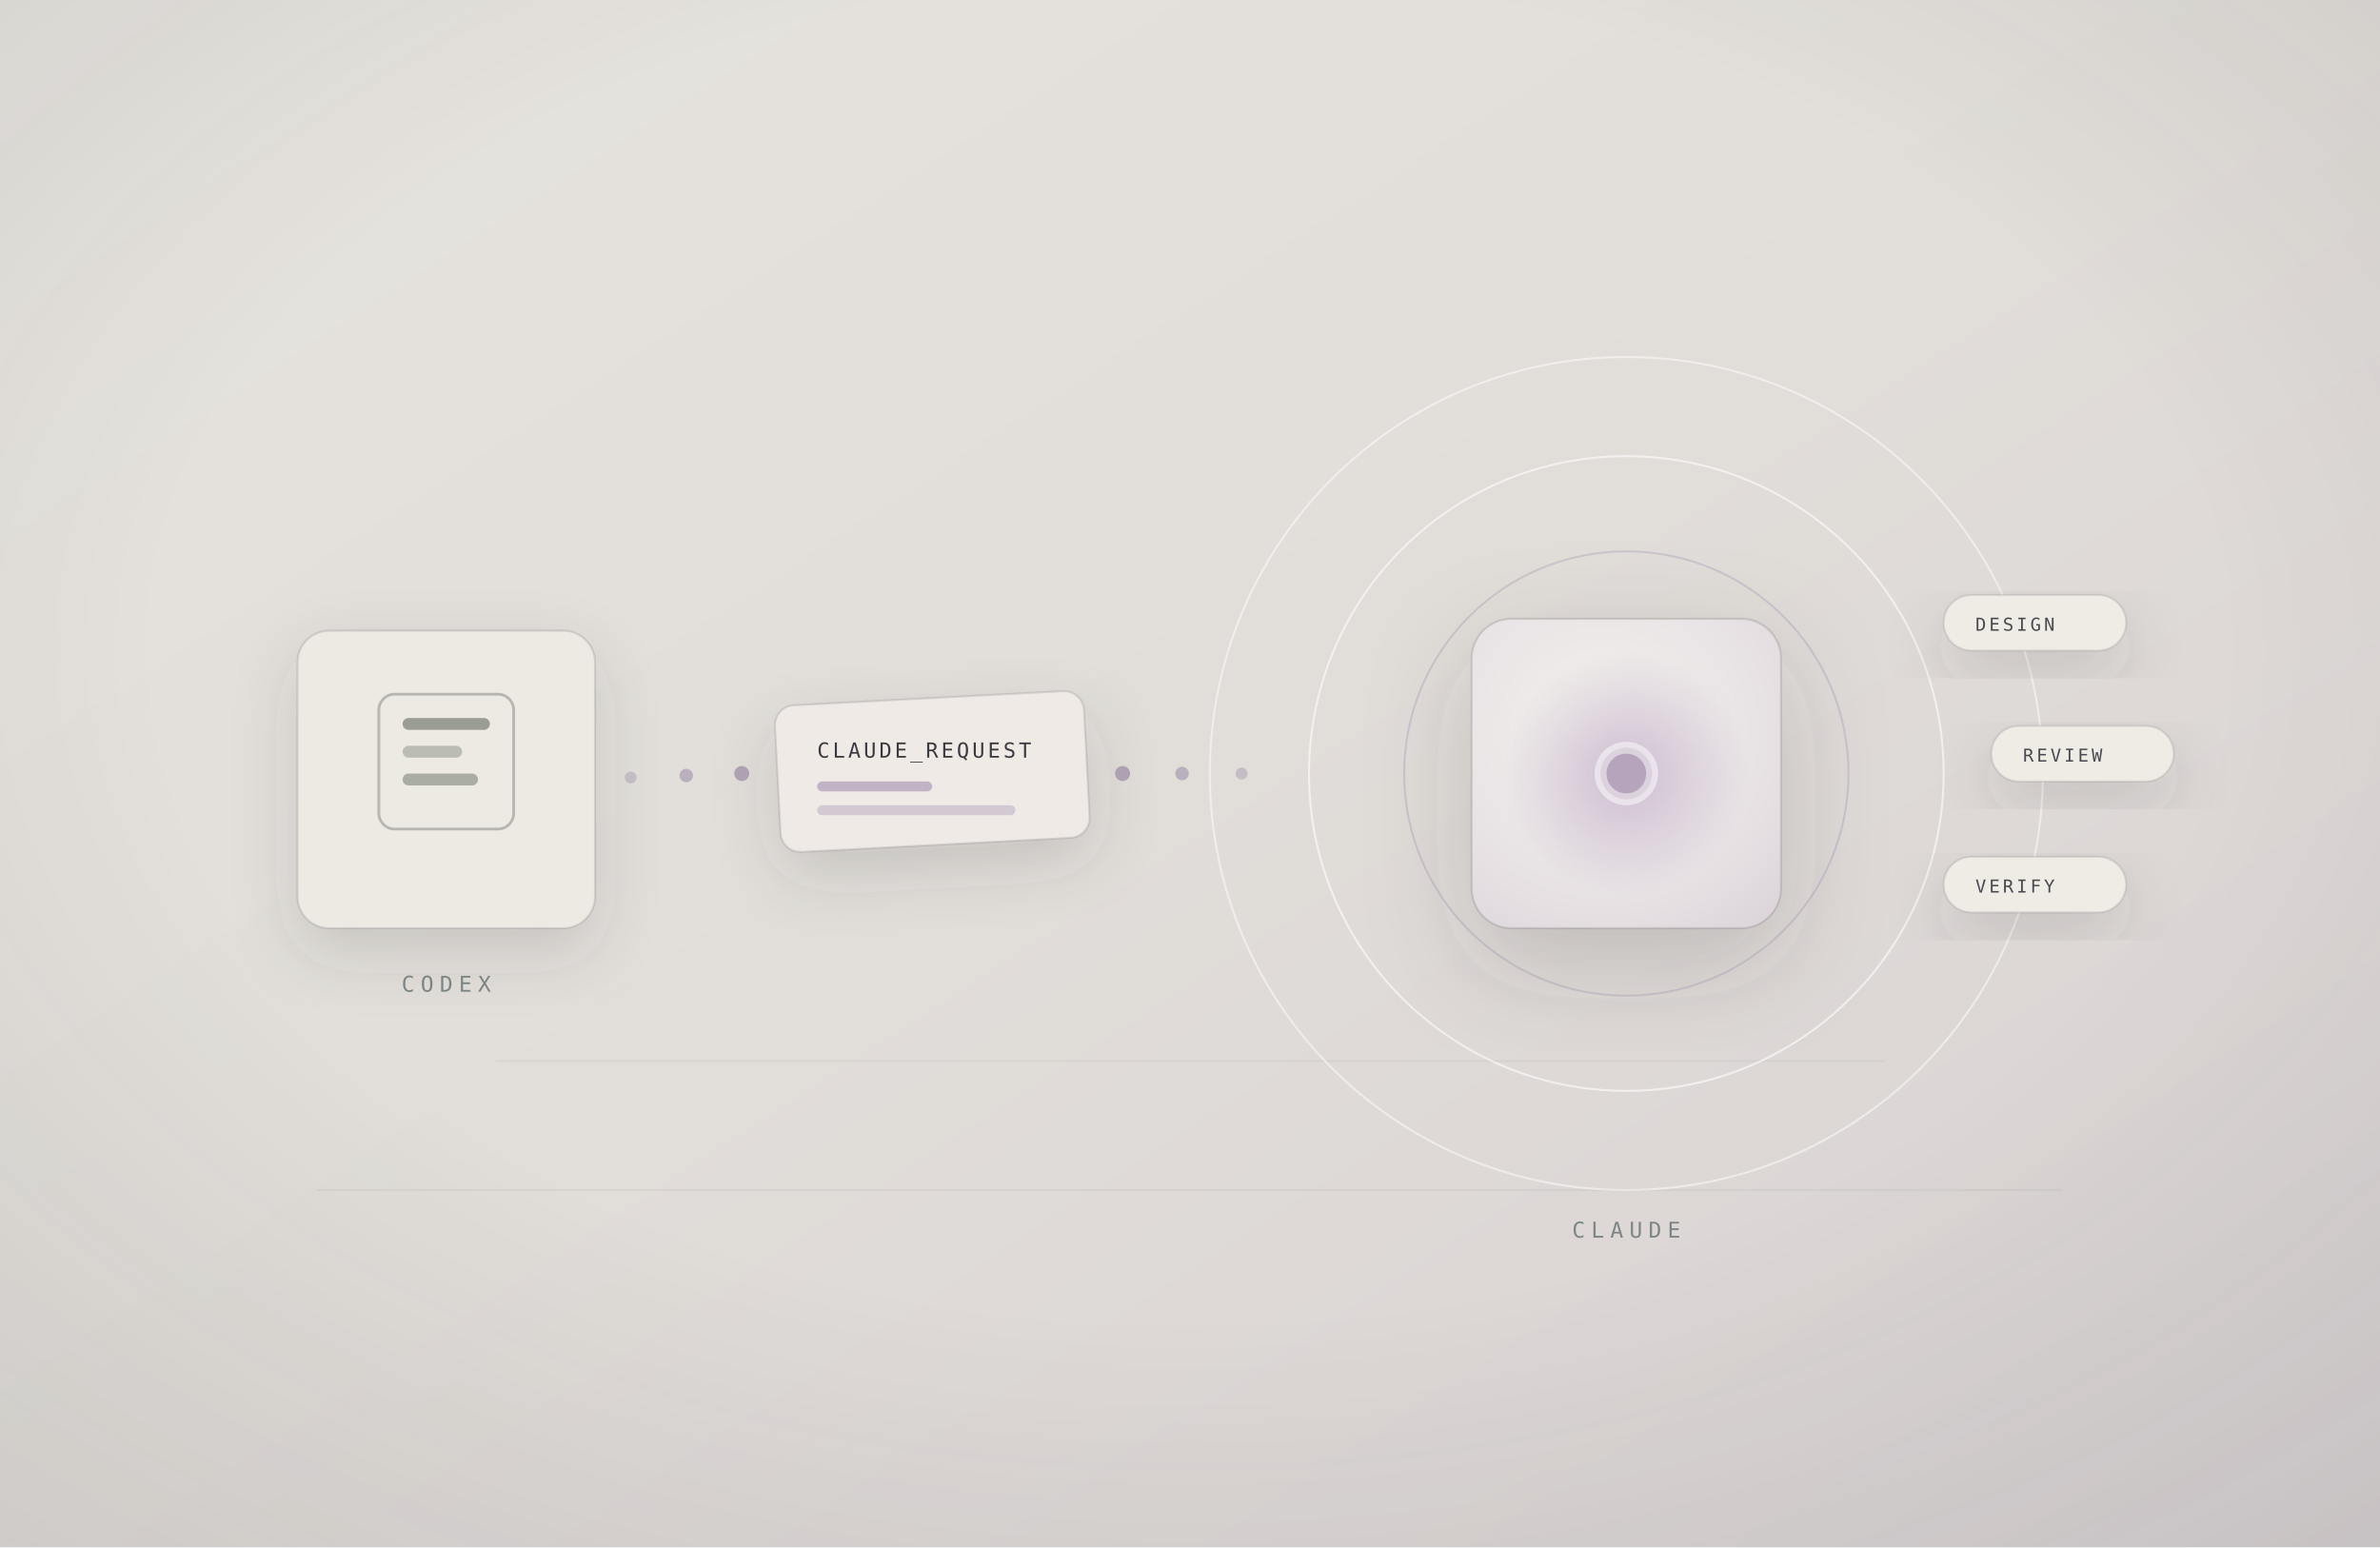
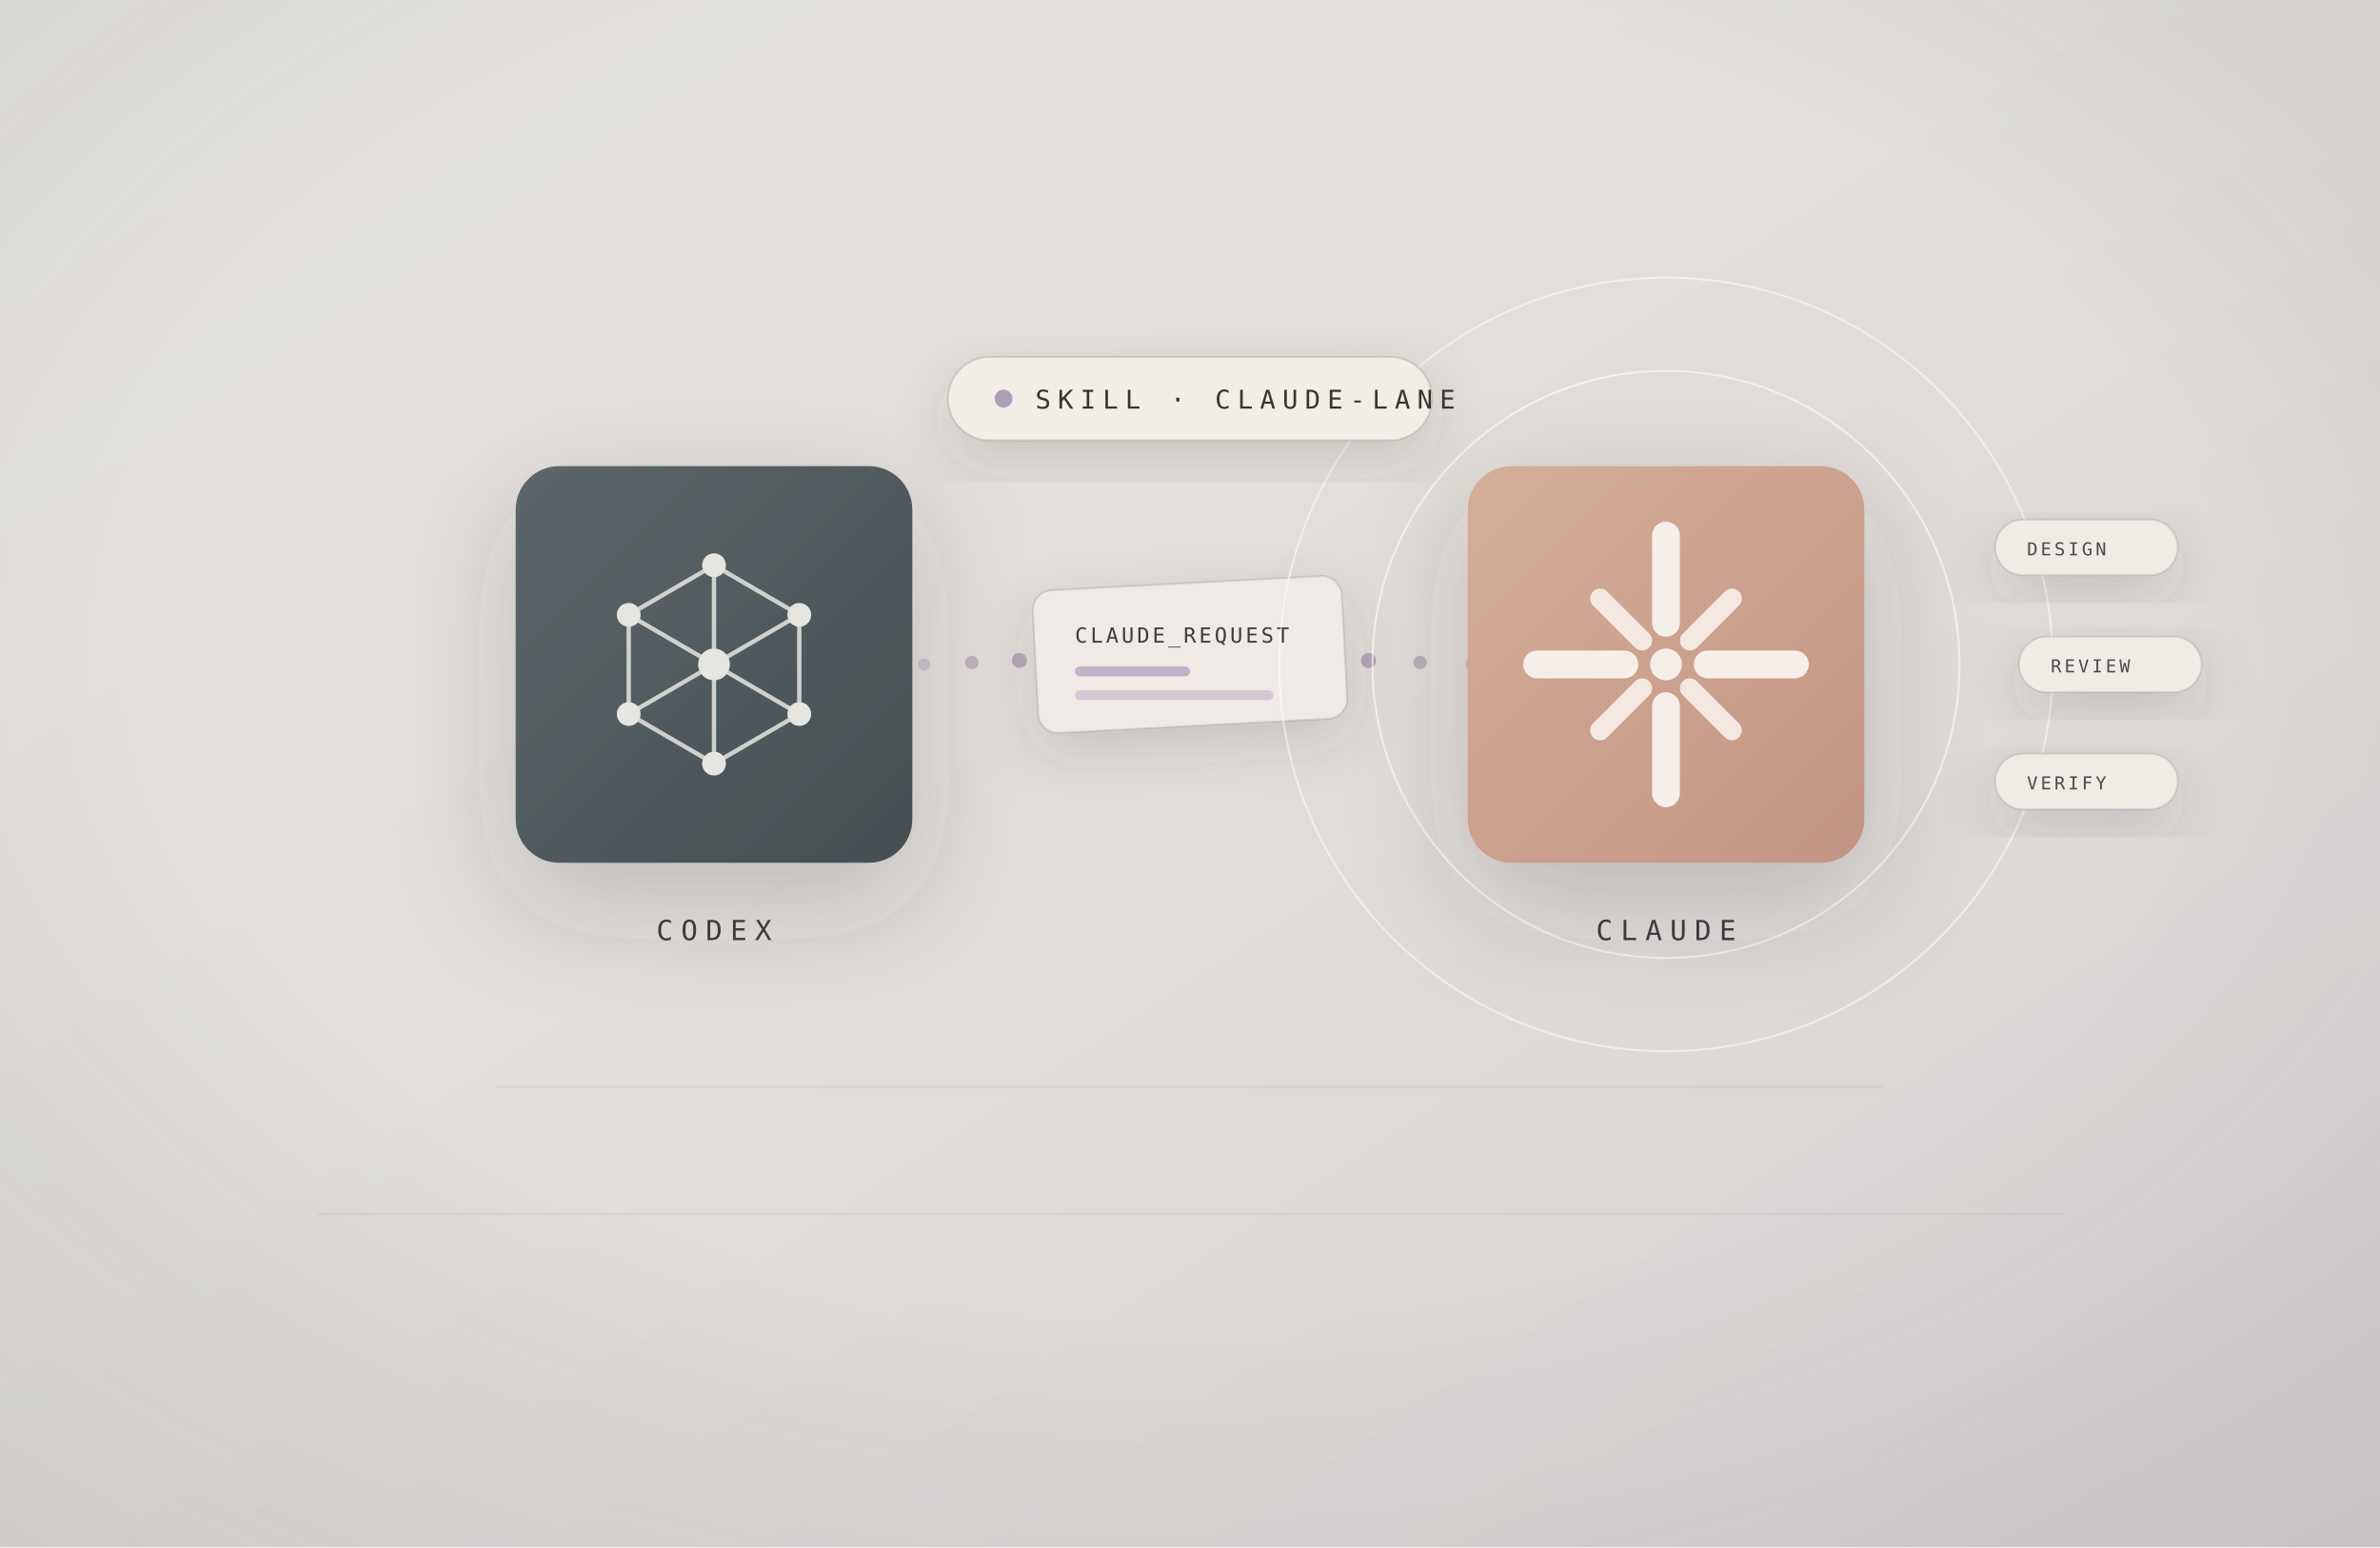
<svg xmlns="http://www.w3.org/2000/svg" viewBox="0 0 1200 780" role="img" aria-label="Claude Lane Coding — Codex requests Claude for design, review and verification">
  <defs>
    <linearGradient id="cl-bg" x1="0" y1="0" x2="1" y2="1">
      <stop offset="0" stop-color="#e6e4de" />
      <stop offset="0.5" stop-color="#e1ddd9" />
      <stop offset="1" stop-color="#d8d2d3" />
    </linearGradient>
-     <radialGradient id="cl-chamber" cx="0.42" cy="0.36" r="0.8">
-       <stop offset="0" stop-color="#f3f1ec" />
-       <stop offset="0.7" stop-color="#e7e1e4" />
-       <stop offset="1" stop-color="#ddd5da" />
-     </radialGradient>
-     <radialGradient id="cl-core" cx="0.5" cy="0.5" r="0.5">
-       <stop offset="0" stop-color="#cdbcd2" />
-       <stop offset="1" stop-color="#cdbcd2" stop-opacity="0" />
-     </radialGradient>
+     <linearGradient id="cl-claude-bg" x1="0" y1="0" x2="1" y2="1">
+       <stop offset="0" stop-color="#d6ad9b" />
+       <stop offset="1" stop-color="#c39483" />
+     </linearGradient>
+     <linearGradient id="cl-codex-bg" x1="0" y1="0" x2="1" y2="1">
+       <stop offset="0" stop-color="#5c666a" />
+       <stop offset="1" stop-color="#454e52" />
+     </linearGradient>
    <radialGradient id="cl-vig" cx="0.5" cy="0.42" r="0.78">
      <stop offset="0.55" stop-color="#000000" stop-opacity="0" />
      <stop offset="1" stop-color="#3a3a40" stop-opacity="0.11" />
    </radialGradient>
    <filter id="cl-soft" x="-40%" y="-40%" width="180%" height="180%">
-       <feDropShadow dx="0" dy="18" stdDeviation="26" flood-color="#3b3a40" flood-opacity="0.18" />
+       <feDropShadow dx="0" dy="20" stdDeviation="28" flood-color="#3b3a40" flood-opacity="0.2" />
    </filter>
    <filter id="cl-soft-sm" x="-50%" y="-50%" width="200%" height="200%">
-       <feDropShadow dx="0" dy="12" stdDeviation="16" flood-color="#3b3a40" flood-opacity="0.16" />
+       <feDropShadow dx="0" dy="10" stdDeviation="14" flood-color="#3b3a40" flood-opacity="0.16" />
    </filter>
  </defs>
  <rect width="1200" height="780" fill="url(#cl-bg)" />
  <g stroke="#80807f" stroke-opacity="0.09" stroke-width="1">
-     <line x1="160" y1="600" x2="1040" y2="600" />
-     <line x1="250" y1="535" x2="950" y2="535" />
+     <line x1="160" y1="612" x2="1040" y2="612" />
+     <line x1="250" y1="548" x2="950" y2="548" />
+   </g>
+   <g transform="translate(360,335)">
+     <g filter="url(#cl-soft)">
+       <rect x="-100" y="-100" width="200" height="200" rx="22" fill="url(#cl-codex-bg)" />
+     </g>
+     <g stroke="#e7e5df" stroke-width="2.2" fill="none" stroke-opacity="0.85">
+       <path d="M0 -50 L43 -25 L43 25 L0 50 L-43 25 L-43 -25 Z" />
+       <line x1="0" y1="0" x2="0" y2="-50" />
+       <line x1="0" y1="0" x2="43" y2="-25" />
+       <line x1="0" y1="0" x2="43" y2="25" />
+       <line x1="0" y1="0" x2="0" y2="50" />
+       <line x1="0" y1="0" x2="-43" y2="25" />
+       <line x1="0" y1="0" x2="-43" y2="-25" />
+     </g>
+     <g fill="#e7e5df">
+       <circle cx="0" cy="-50" r="6" />
+       <circle cx="43" cy="-25" r="6" />
+       <circle cx="43" cy="25" r="6" />
+       <circle cx="0" cy="50" r="6" />
+       <circle cx="-43" cy="25" r="6" />
+       <circle cx="-43" cy="-25" r="6" />
+       <circle cx="0" cy="0" r="8" />
+     </g>
+   </g>
+   <text x="360" y="474" text-anchor="middle" font-family="'DM Mono', ui-monospace, monospace" font-size="14" letter-spacing="4" fill="#3a3a40">CODEX</text>
+   <g filter="url(#cl-soft-sm)" transform="rotate(-3 600 330)">
+     <rect x="522" y="294" width="156" height="72" rx="10" fill="#efeae6" stroke="#2c2c32" stroke-opacity="0.13" />
+   </g>
+   <text x="542" y="324" font-family="'DM Mono', ui-monospace, monospace" font-size="10.5" letter-spacing="1.5" fill="#3a3a40">CLAUDE_REQUEST</text>
+   <g fill="#b9a9c0" fill-opacity="0.85">
+     <rect x="542" y="336" width="58" height="5" rx="2.5" />
+     <rect x="542" y="348" width="100" height="5" rx="2.5" fill-opacity="0.5" />
+   </g>
+   <g fill="#a99bb0">
+     <circle cx="466" cy="335" r="3" opacity="0.5" />
+     <circle cx="490" cy="334" r="3.4" opacity="0.7" />
+     <circle cx="514" cy="333" r="3.8" opacity="0.9" />
+     <circle cx="690" cy="333" r="3.8" opacity="0.9" />
+     <circle cx="716" cy="334" r="3.4" opacity="0.7" />
+     <circle cx="742" cy="335" r="3" opacity="0.5" />
+   </g>
+   <g transform="translate(840,335)">
+     <circle r="195" fill="none" stroke="#ffffff" stroke-opacity="0.5" stroke-width="1" />
+     <circle r="148" fill="none" stroke="#ffffff" stroke-opacity="0.6" stroke-width="1" />
+     <g filter="url(#cl-soft)">
+       <rect x="-100" y="-100" width="200" height="200" rx="22" fill="url(#cl-claude-bg)" />
+     </g>
+     <g fill="#f6efe9">
+       <rect x="-7" y="-72" width="14" height="58" rx="7" />
+       <rect x="-7" y="14" width="14" height="58" rx="7" />
+       <rect x="-72" y="-7" width="58" height="14" rx="7" />
+       <rect x="14" y="-7" width="58" height="14" rx="7" />
+       <g opacity="0.92">
+         <rect x="-5" y="-52" width="10" height="40" rx="5" transform="rotate(45 0 0)" />
+         <rect x="-5" y="-52" width="10" height="40" rx="5" transform="rotate(135 0 0)" />
+         <rect x="-5" y="-52" width="10" height="40" rx="5" transform="rotate(225 0 0)" />
+         <rect x="-5" y="-52" width="10" height="40" rx="5" transform="rotate(315 0 0)" />
+       </g>
+       <circle r="8" fill="#f6efe9" />
+     </g>
+   </g>
+   <text x="840" y="474" text-anchor="middle" font-family="'DM Mono', ui-monospace, monospace" font-size="14" letter-spacing="4" fill="#3a3a40">CLAUDE</text>
+   <g font-family="'DM Mono', ui-monospace, monospace" font-size="9" letter-spacing="1.5" fill="#4a4a50">
+     <g filter="url(#cl-soft-sm)">
+       <rect x="1006" y="262" width="92" height="28" rx="14" fill="#efece6" stroke="#2c2c32" stroke-opacity="0.12" />
+     </g>
+     <text x="1022" y="280">DESIGN</text>
+     <g filter="url(#cl-soft-sm)">
+       <rect x="1018" y="321" width="92" height="28" rx="14" fill="#efece6" stroke="#2c2c32" stroke-opacity="0.12" />
+     </g>
+     <text x="1034" y="339">REVIEW</text>
+     <g filter="url(#cl-soft-sm)">
+       <rect x="1006" y="380" width="92" height="28" rx="14" fill="#efece6" stroke="#2c2c32" stroke-opacity="0.12" />
+     </g>
+     <text x="1022" y="398">VERIFY</text>
  </g>
  <g filter="url(#cl-soft-sm)">
-     <rect x="150" y="318" width="150" height="150" rx="16" fill="#edeae4" stroke="#2c2c32" stroke-opacity="0.14" />
+     <rect x="478" y="180" width="244" height="42" rx="21" fill="#f1eee8" stroke="#2a3030" stroke-opacity="0.14" />
  </g>
-   <g transform="translate(225 360)">
-     <rect x="-34" y="-10" width="68" height="68" rx="8" fill="none" stroke="#8a8d86" stroke-opacity="0.55" stroke-width="1.4" />
-     <rect x="-22" y="2" width="44" height="6" rx="3" fill="#9a9d94" />
-     <rect x="-22" y="16" width="30" height="6" rx="3" fill="#9a9d94" fill-opacity="0.6" />
-     <rect x="-22" y="30" width="38" height="6" rx="3" fill="#9a9d94" fill-opacity="0.8" />
-   </g>
-   <text x="225" y="500" text-anchor="middle" font-family="'DM Mono', ui-monospace, monospace" font-size="11" letter-spacing="3" fill="#7c8585">CODEX</text>
-   <g filter="url(#cl-soft-sm)" transform="rotate(-3 470 388)">
-     <rect x="392" y="352" width="156" height="74" rx="10" fill="#efeae6" stroke="#2c2c32" stroke-opacity="0.13" />
-   </g>
-   <text x="412" y="382" font-family="'DM Mono', ui-monospace, monospace" font-size="10.5" letter-spacing="1.5" fill="#3a3a40">CLAUDE_REQUEST</text>
-   <g fill="#b9a9c0" fill-opacity="0.85">
-     <rect x="412" y="394" width="58" height="5" rx="2.5" />
-     <rect x="412" y="406" width="100" height="5" rx="2.5" fill-opacity="0.5" />
-   </g>
-   <g fill="#a99bb0">
-     <circle cx="318" cy="392" r="3" opacity="0.5" />
-     <circle cx="346" cy="391" r="3.4" opacity="0.7" />
-     <circle cx="374" cy="390" r="3.8" opacity="0.9" />
-     <circle cx="566" cy="390" r="3.8" opacity="0.9" />
-     <circle cx="596" cy="390" r="3.4" opacity="0.7" />
-     <circle cx="626" cy="390" r="3" opacity="0.5" />
-   </g>
-   <g transform="translate(820 390)">
-     <circle r="210" fill="none" stroke="#ffffff" stroke-opacity="0.5" stroke-width="1" />
-     <circle r="160" fill="none" stroke="#ffffff" stroke-opacity="0.6" stroke-width="1" />
-     <circle r="112" fill="none" stroke="#ad9fb6" stroke-opacity="0.4" stroke-width="1" />
-     <g filter="url(#cl-soft)">
-       <rect x="-78" y="-78" width="156" height="156" rx="20" fill="url(#cl-chamber)" stroke="#2c2c32" stroke-opacity="0.15" />
-     </g>
-     <circle r="62" fill="url(#cl-core)" />
-     <circle r="13" fill="#b6a4bd" />
-     <circle r="13" fill="none" stroke="#ffffff" stroke-opacity="0.5" stroke-width="6" />
-   </g>
-   <text x="820" y="624" text-anchor="middle" font-family="'DM Mono', ui-monospace, monospace" font-size="11" letter-spacing="3" fill="#7c8585">CLAUDE</text>
-   <g font-family="'DM Mono', ui-monospace, monospace" font-size="9" letter-spacing="1.5" fill="#4a4a50">
-     <g filter="url(#cl-soft-sm)">
-       <rect x="980" y="300" width="92" height="28" rx="14" fill="#efece6" stroke="#2c2c32" stroke-opacity="0.12" />
-     </g>
-     <text x="996" y="318">DESIGN</text>
-     <g filter="url(#cl-soft-sm)">
-       <rect x="1004" y="366" width="92" height="28" rx="14" fill="#efece6" stroke="#2c2c32" stroke-opacity="0.12" />
-     </g>
-     <text x="1020" y="384">REVIEW</text>
-     <g filter="url(#cl-soft-sm)">
-       <rect x="980" y="432" width="92" height="28" rx="14" fill="#efece6" stroke="#2c2c32" stroke-opacity="0.12" />
-     </g>
-     <text x="996" y="450">VERIFY</text>
-   </g>
+   <circle cx="506" cy="201" r="4.5" fill="#ad9fb6" />
+   <text x="522" y="206" font-family="'DM Mono', ui-monospace, monospace" font-size="13" letter-spacing="3.5" fill="#3a3430">SKILL · CLAUDE-LANE</text>
  <rect width="1200" height="780" fill="url(#cl-vig)" />
</svg>
